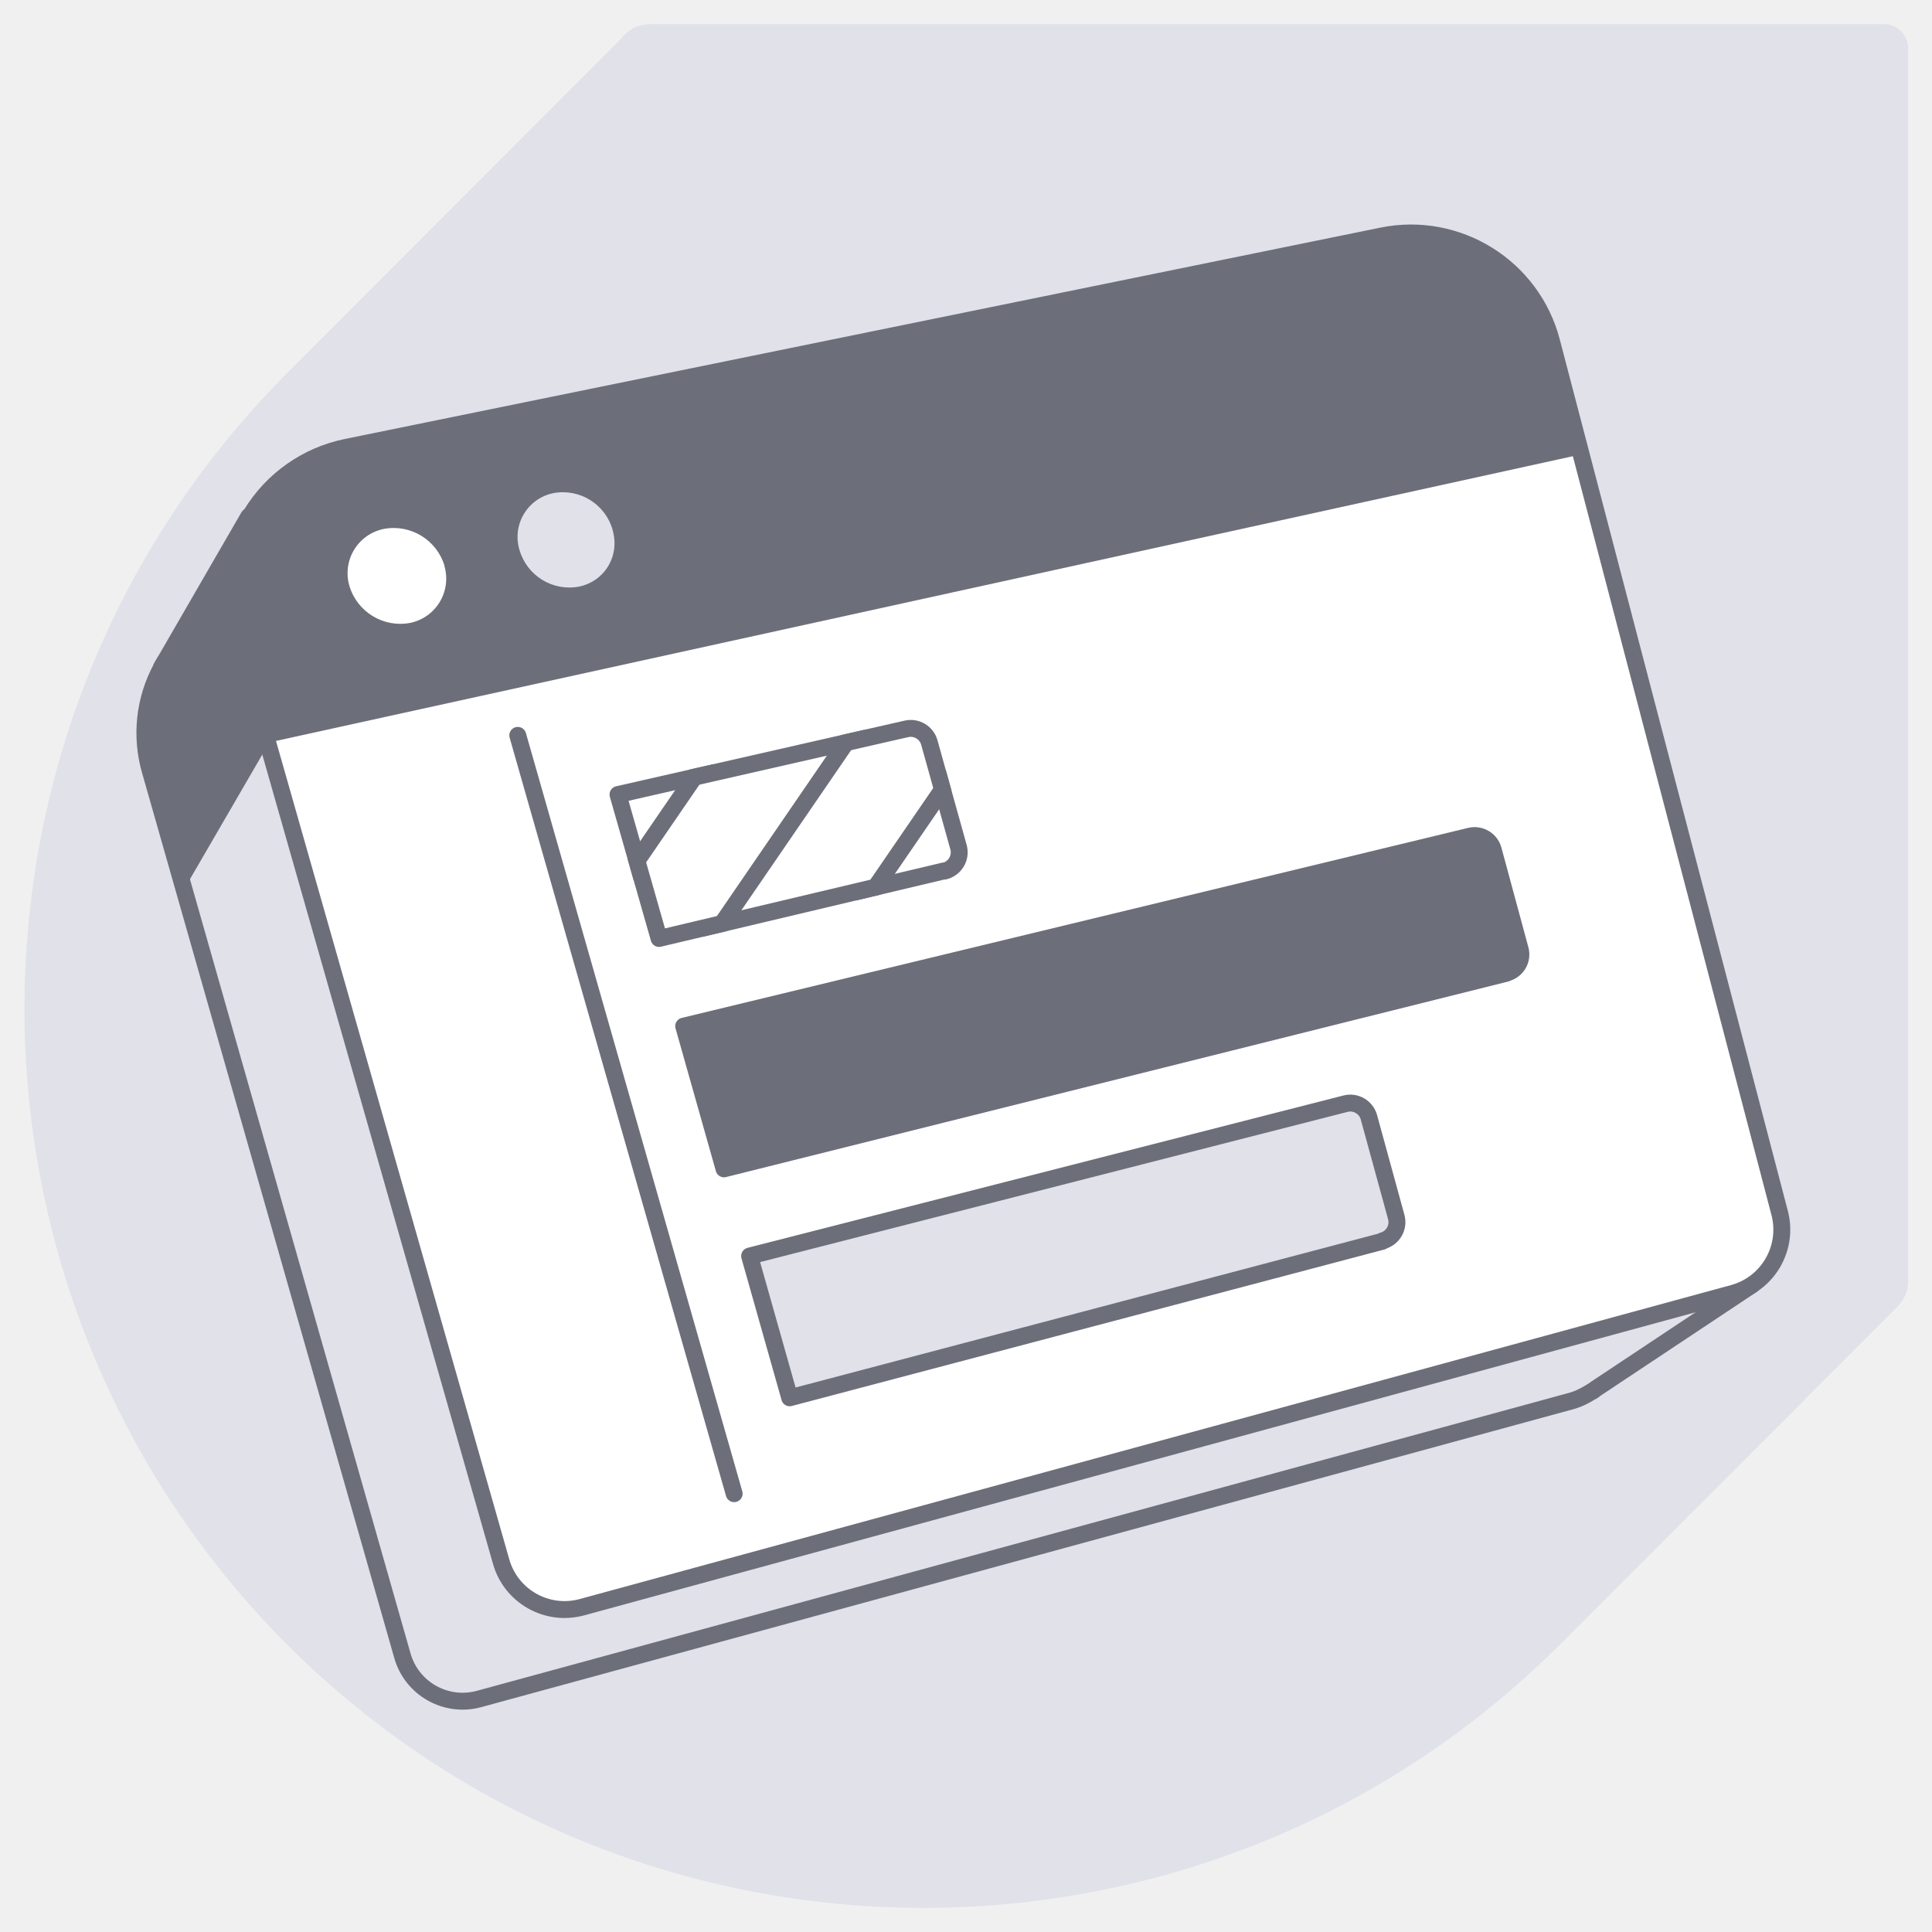
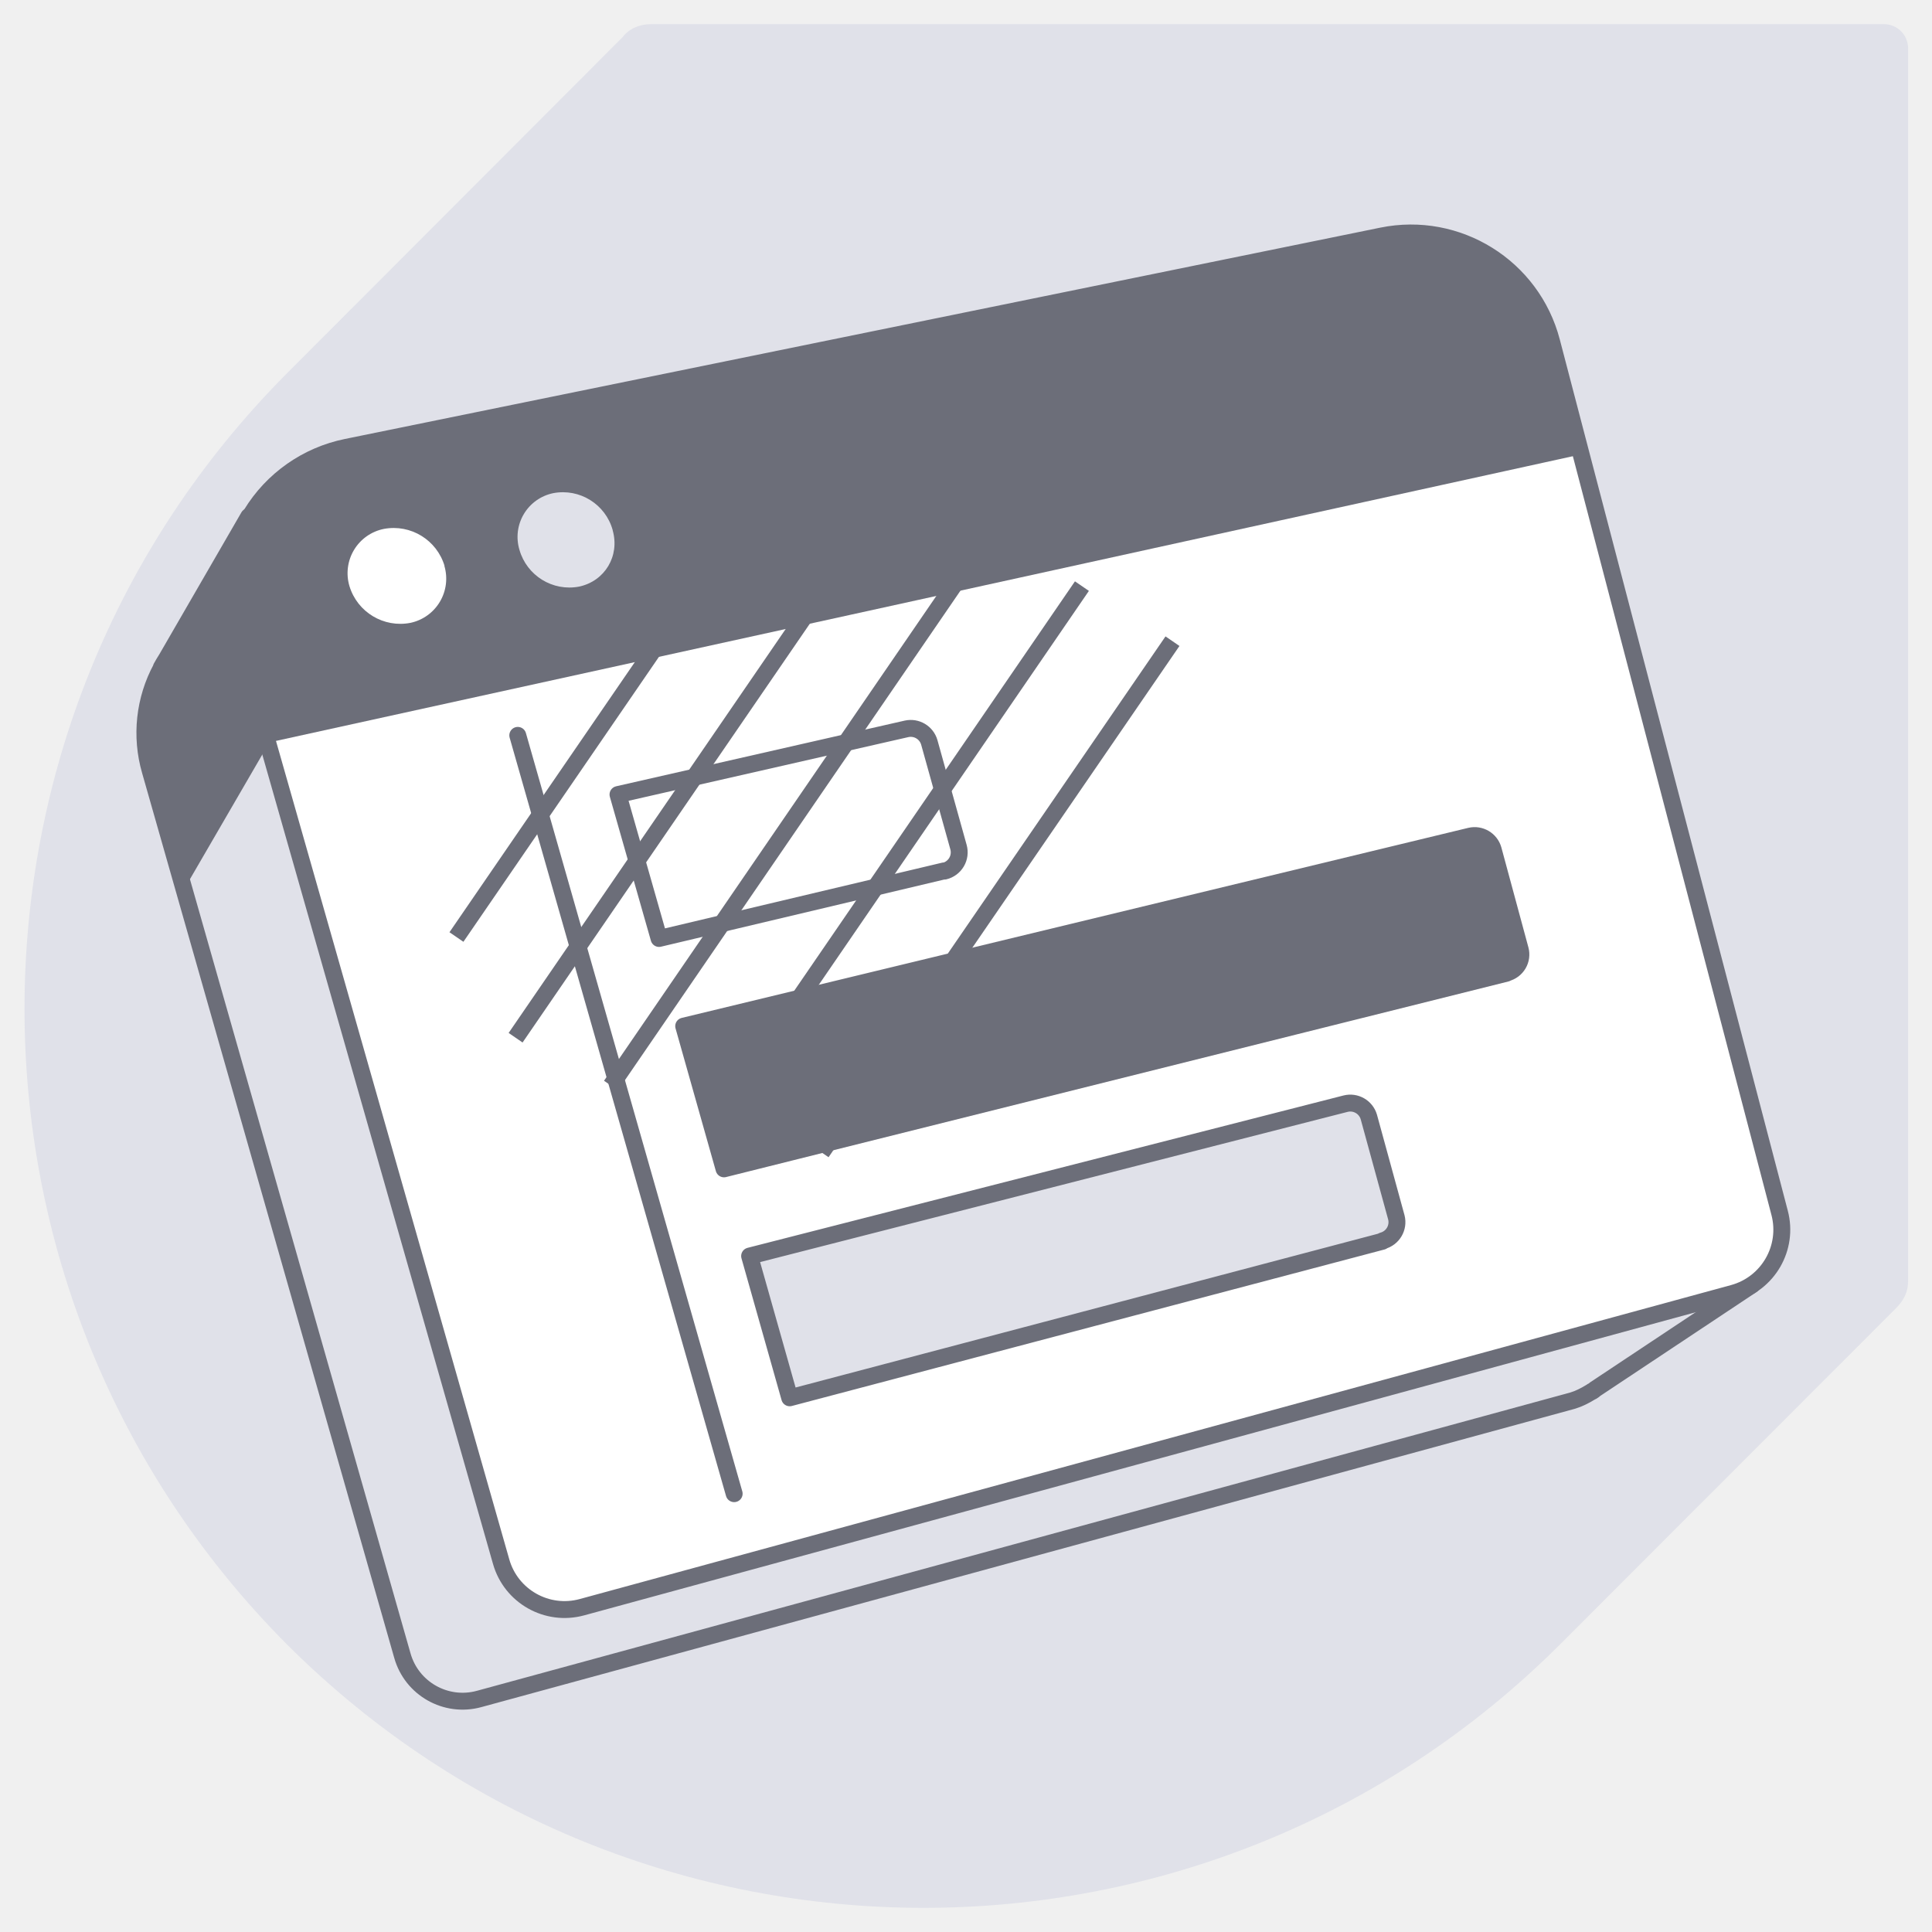
<svg xmlns="http://www.w3.org/2000/svg" width="80" height="80" viewBox="0 0 80 80" fill="none">
  <path d="M26.95 1c-.45 0-.9.18-1.17.54L11.9 15.44a37.3 37.3 0 0 0 0 52.67 37.3 37.3 0 0 0 52.68 0l13.89-13.9c.36-.35.54-.71.54-1.16V1.99A1 1 0 0 0 78 1H26.96Z" fill="#E0E1E9" />
  <path d="M65.92 57.62s.1-.06.12-.09l6.5-4.32-3.14-1.7-3.13.76-8.3-31.68a5.7 5.7 0 0 0-6.68-4.15L11.7 24.51l-1.4-3.12-3.4 5.88a6.5 6.5 0 0 0-.22.37v.02a5.64 5.64 0 0 0-.46 4.25l10.44 36.64a2.59 2.59 0 0 0 3.18 1.8L65.11 58c.27-.08.52-.21.75-.35l.05-.03.01-.01Z" fill="#E0E1E9" stroke="#6C6E79" stroke-width=".7" stroke-linecap="round" stroke-linejoin="round" />
  <path d="m71.77 53.55-47.67 13a2.73 2.73 0 0 1-3.35-1.89l-11-38.59a6.03 6.03 0 0 1 4.6-7.55l42.87-8.75a6.02 6.02 0 0 1 7.03 4.38l9.44 36.07a2.73 2.73 0 0 1-1.92 3.33Z" fill="#fff" />
  <path d="M65.45 18.82 11.06 30.76l-1.34-4.69a6.03 6.03 0 0 1 4.6-7.55L57.2 9.77a6.02 6.02 0 0 1 7.03 4.38l1.22 4.67Z" fill="#6C6E79" />
  <path d="M18.4 23.43A1.87 1.87 0 0 1 17 25.79a2.2 2.2 0 0 1-2.53-1.52 1.87 1.87 0 0 1 1.43-2.37 2.2 2.2 0 0 1 2.51 1.54v-.01Z" fill="#fff" />
  <path d="M25.37 21.96c.3 1.06-.32 2.1-1.39 2.33a2.15 2.15 0 0 1-2.47-1.52 1.85 1.85 0 0 1 1.4-2.35 2.14 2.14 0 0 1 2.46 1.53Z" fill="#E0E1E9" />
  <path d="M11.09 30.86s.32-3.15.6-6.39l-1.37-3.08-3.42 5.88-.21.37v.02a5.64 5.64 0 0 0-.46 4.25l1.4 4.9 3.46-5.96v.01Z" fill="#6C6E79" />
  <path d="m71.77 53.55-47.67 13a2.73 2.73 0 0 1-3.35-1.89l-11-38.59a6.03 6.03 0 0 1 4.6-7.55l42.87-8.75a6.02 6.02 0 0 1 7.03 4.38l9.44 36.07a2.73 2.73 0 0 1-1.92 3.33ZM21.44 30.45l8.96 31.4" stroke="#6C6E79" stroke-width=".7" stroke-linecap="round" stroke-linejoin="round" />
  <path d="m39.1 36.06-11.81 2.8-1.7-5.96 11.95-2.72a.8.8 0 0 1 .94.56l1.21 4.34a.8.8 0 0 1-.58.99v-.01Z" stroke="#6C6E79" stroke-width=".7" stroke-linecap="round" stroke-linejoin="round" />
  <path d="m62.38 40.3-32.4 8.1-1.67-5.91 32.57-7.87a.8.8 0 0 1 .95.56l1.12 4.14a.79.79 0 0 1-.57.97Z" fill="#6C6E79" stroke="#6C6E79" stroke-width=".7" stroke-linecap="round" stroke-linejoin="round" />
  <path d="M57.24 51.4 32.7 57.88l-1.66-5.87 24.68-6.31a.8.8 0 0 1 .96.55l1.14 4.16a.8.8 0 0 1-.57.97Z" fill="#E0E1E9" stroke="#6C6E79" stroke-width=".7" stroke-linecap="round" stroke-linejoin="round" />
-   <mask id="a" style="mask-type:alpha" maskUnits="userSpaceOnUse" x="25" y="29" width="16" height="11">
+   <mask maskUnits="userSpaceOnUse" x="25" y="29" width="16" height="11">
    <path d="m39.1 36.06-11.81 2.8-1.7-5.96 11.95-2.72a.8.8 0 0 1 .94.56l1.21 4.34a.8.8 0 0 1-.58.99v-.01Z" fill="#D9D9D9" stroke="#000" stroke-width=".7" stroke-linecap="round" stroke-linejoin="round" />
  </mask>
  <g mask="url(#a)" stroke="#6C6E79" stroke-width=".7" stroke-miterlimit="10">
    <path d="M32.13 19.52 18.9 38.8M35.87 21.8 21.35 42.97M40.64 22.57 25.3 44.95M44.8 24.27 31.58 43.55M48.55 26.55 34.02 47.72" />
  </g>
</svg>
